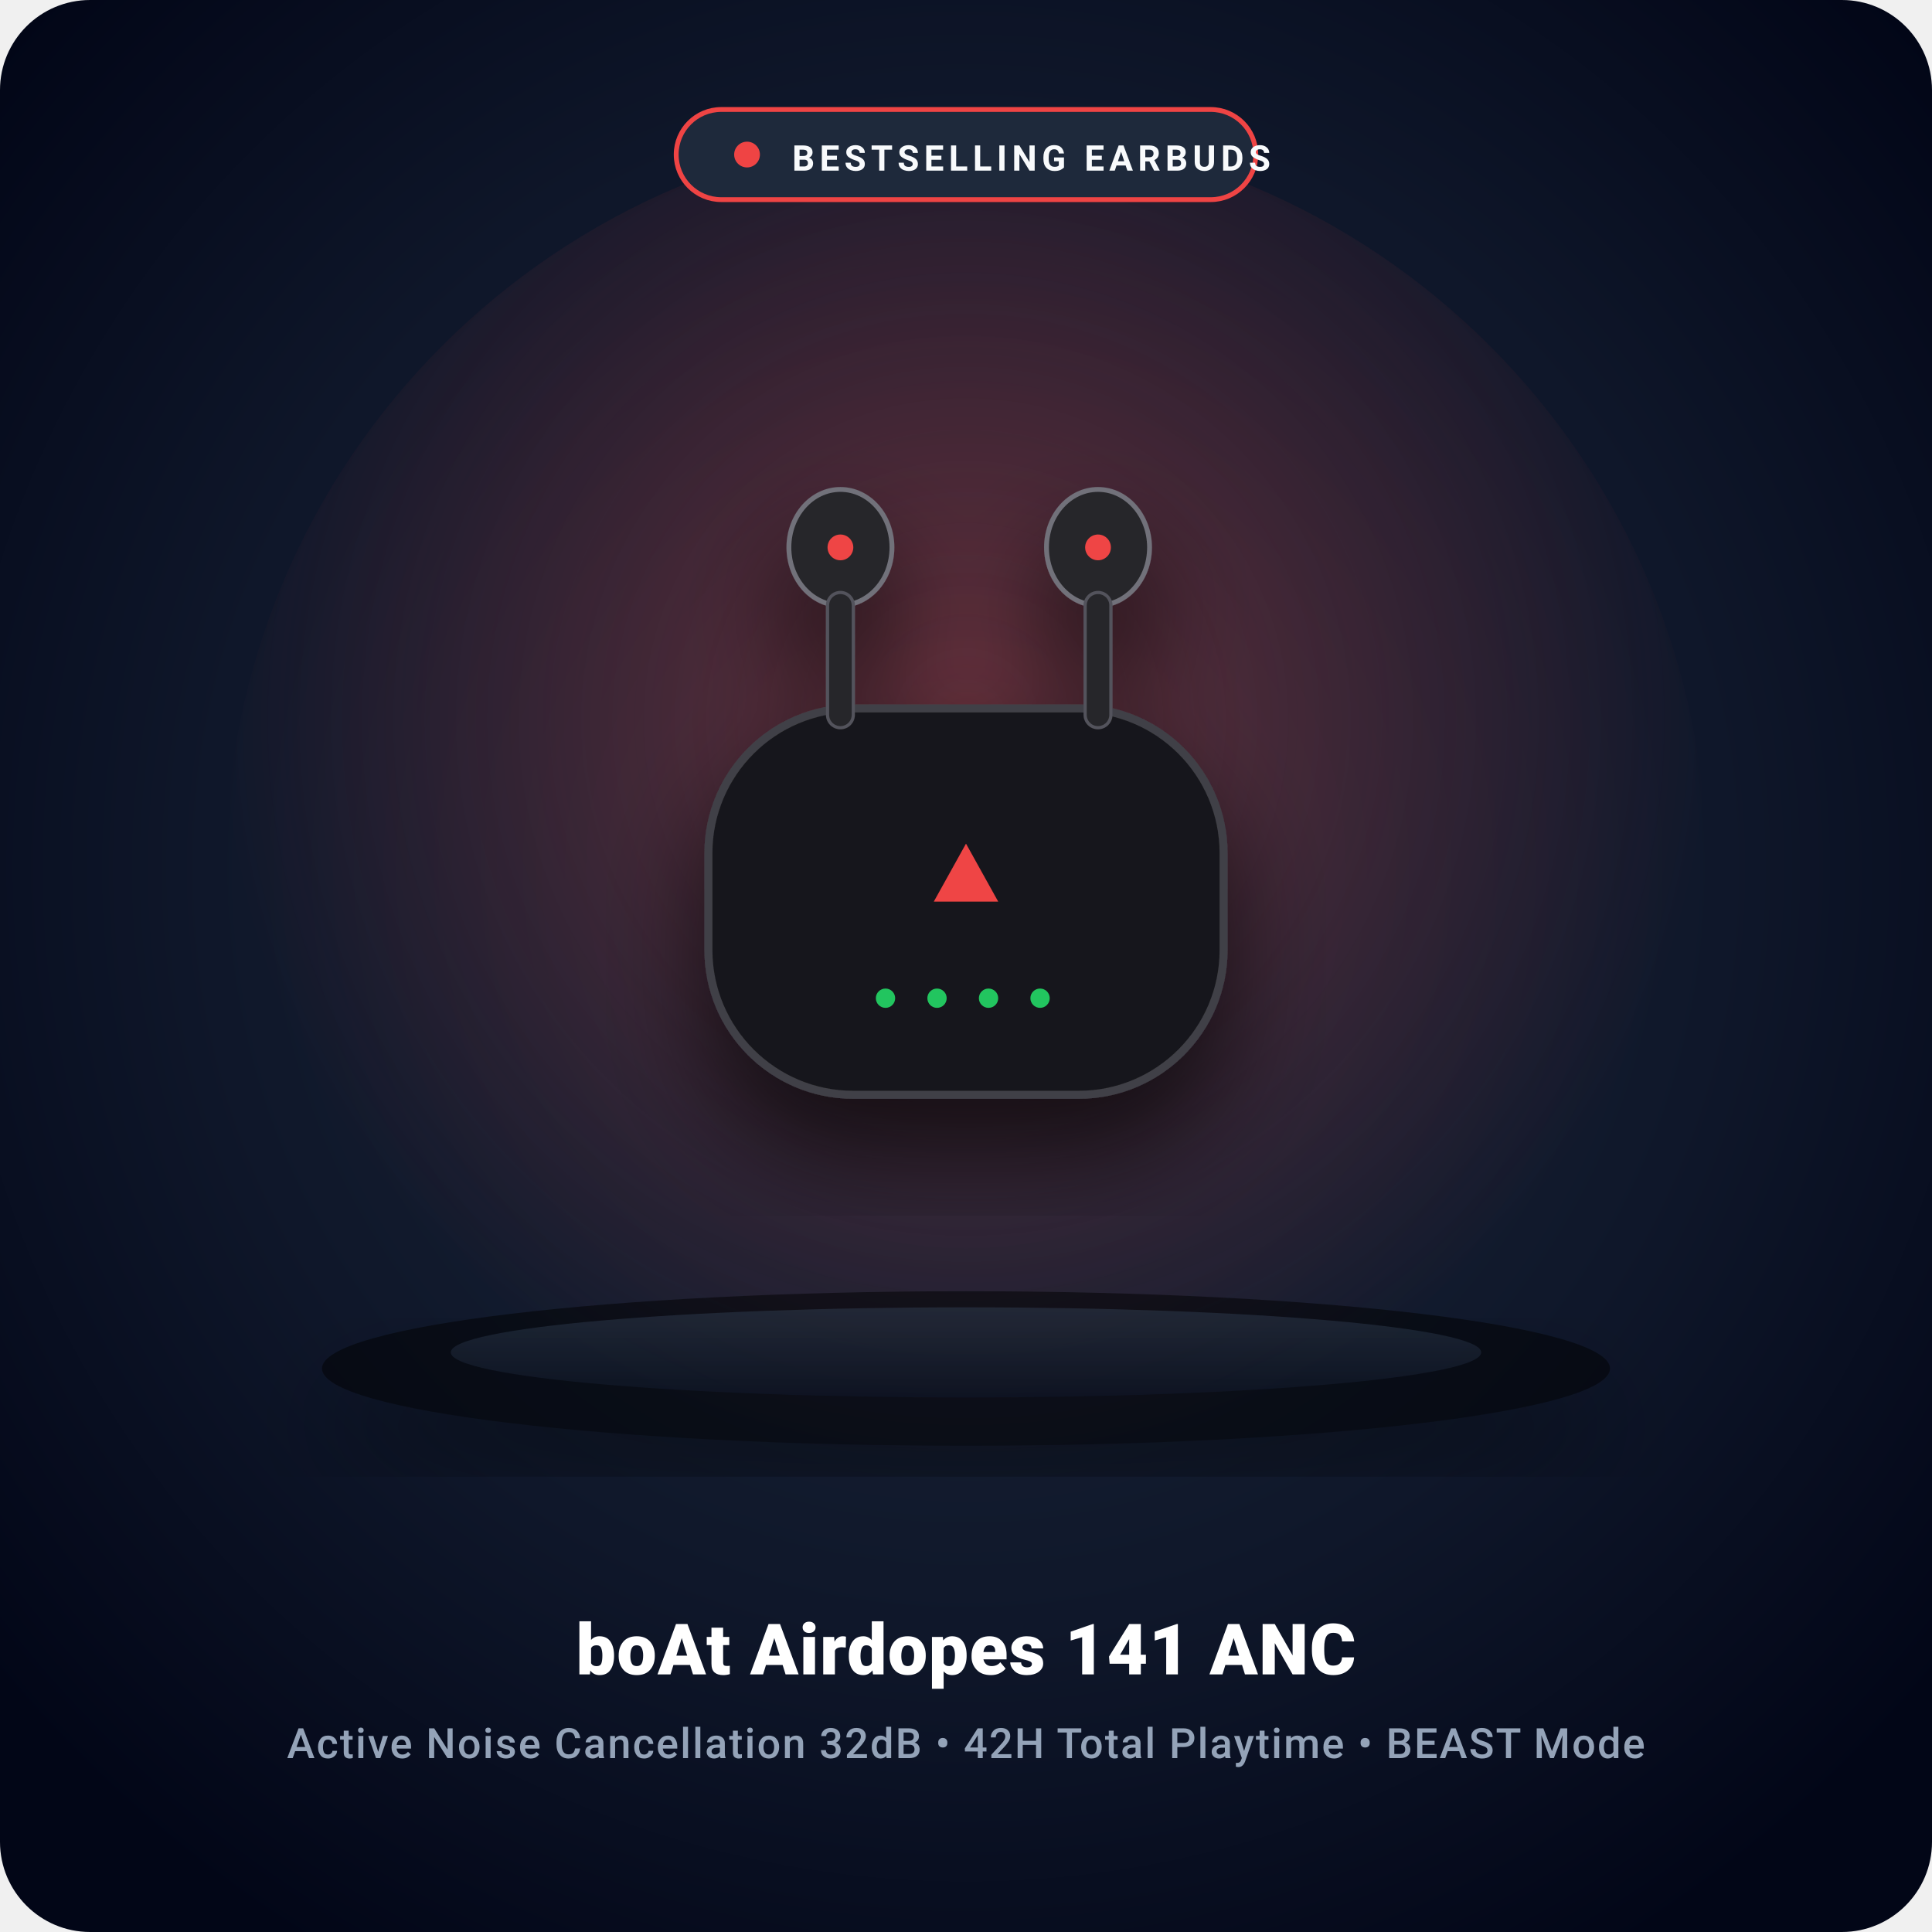
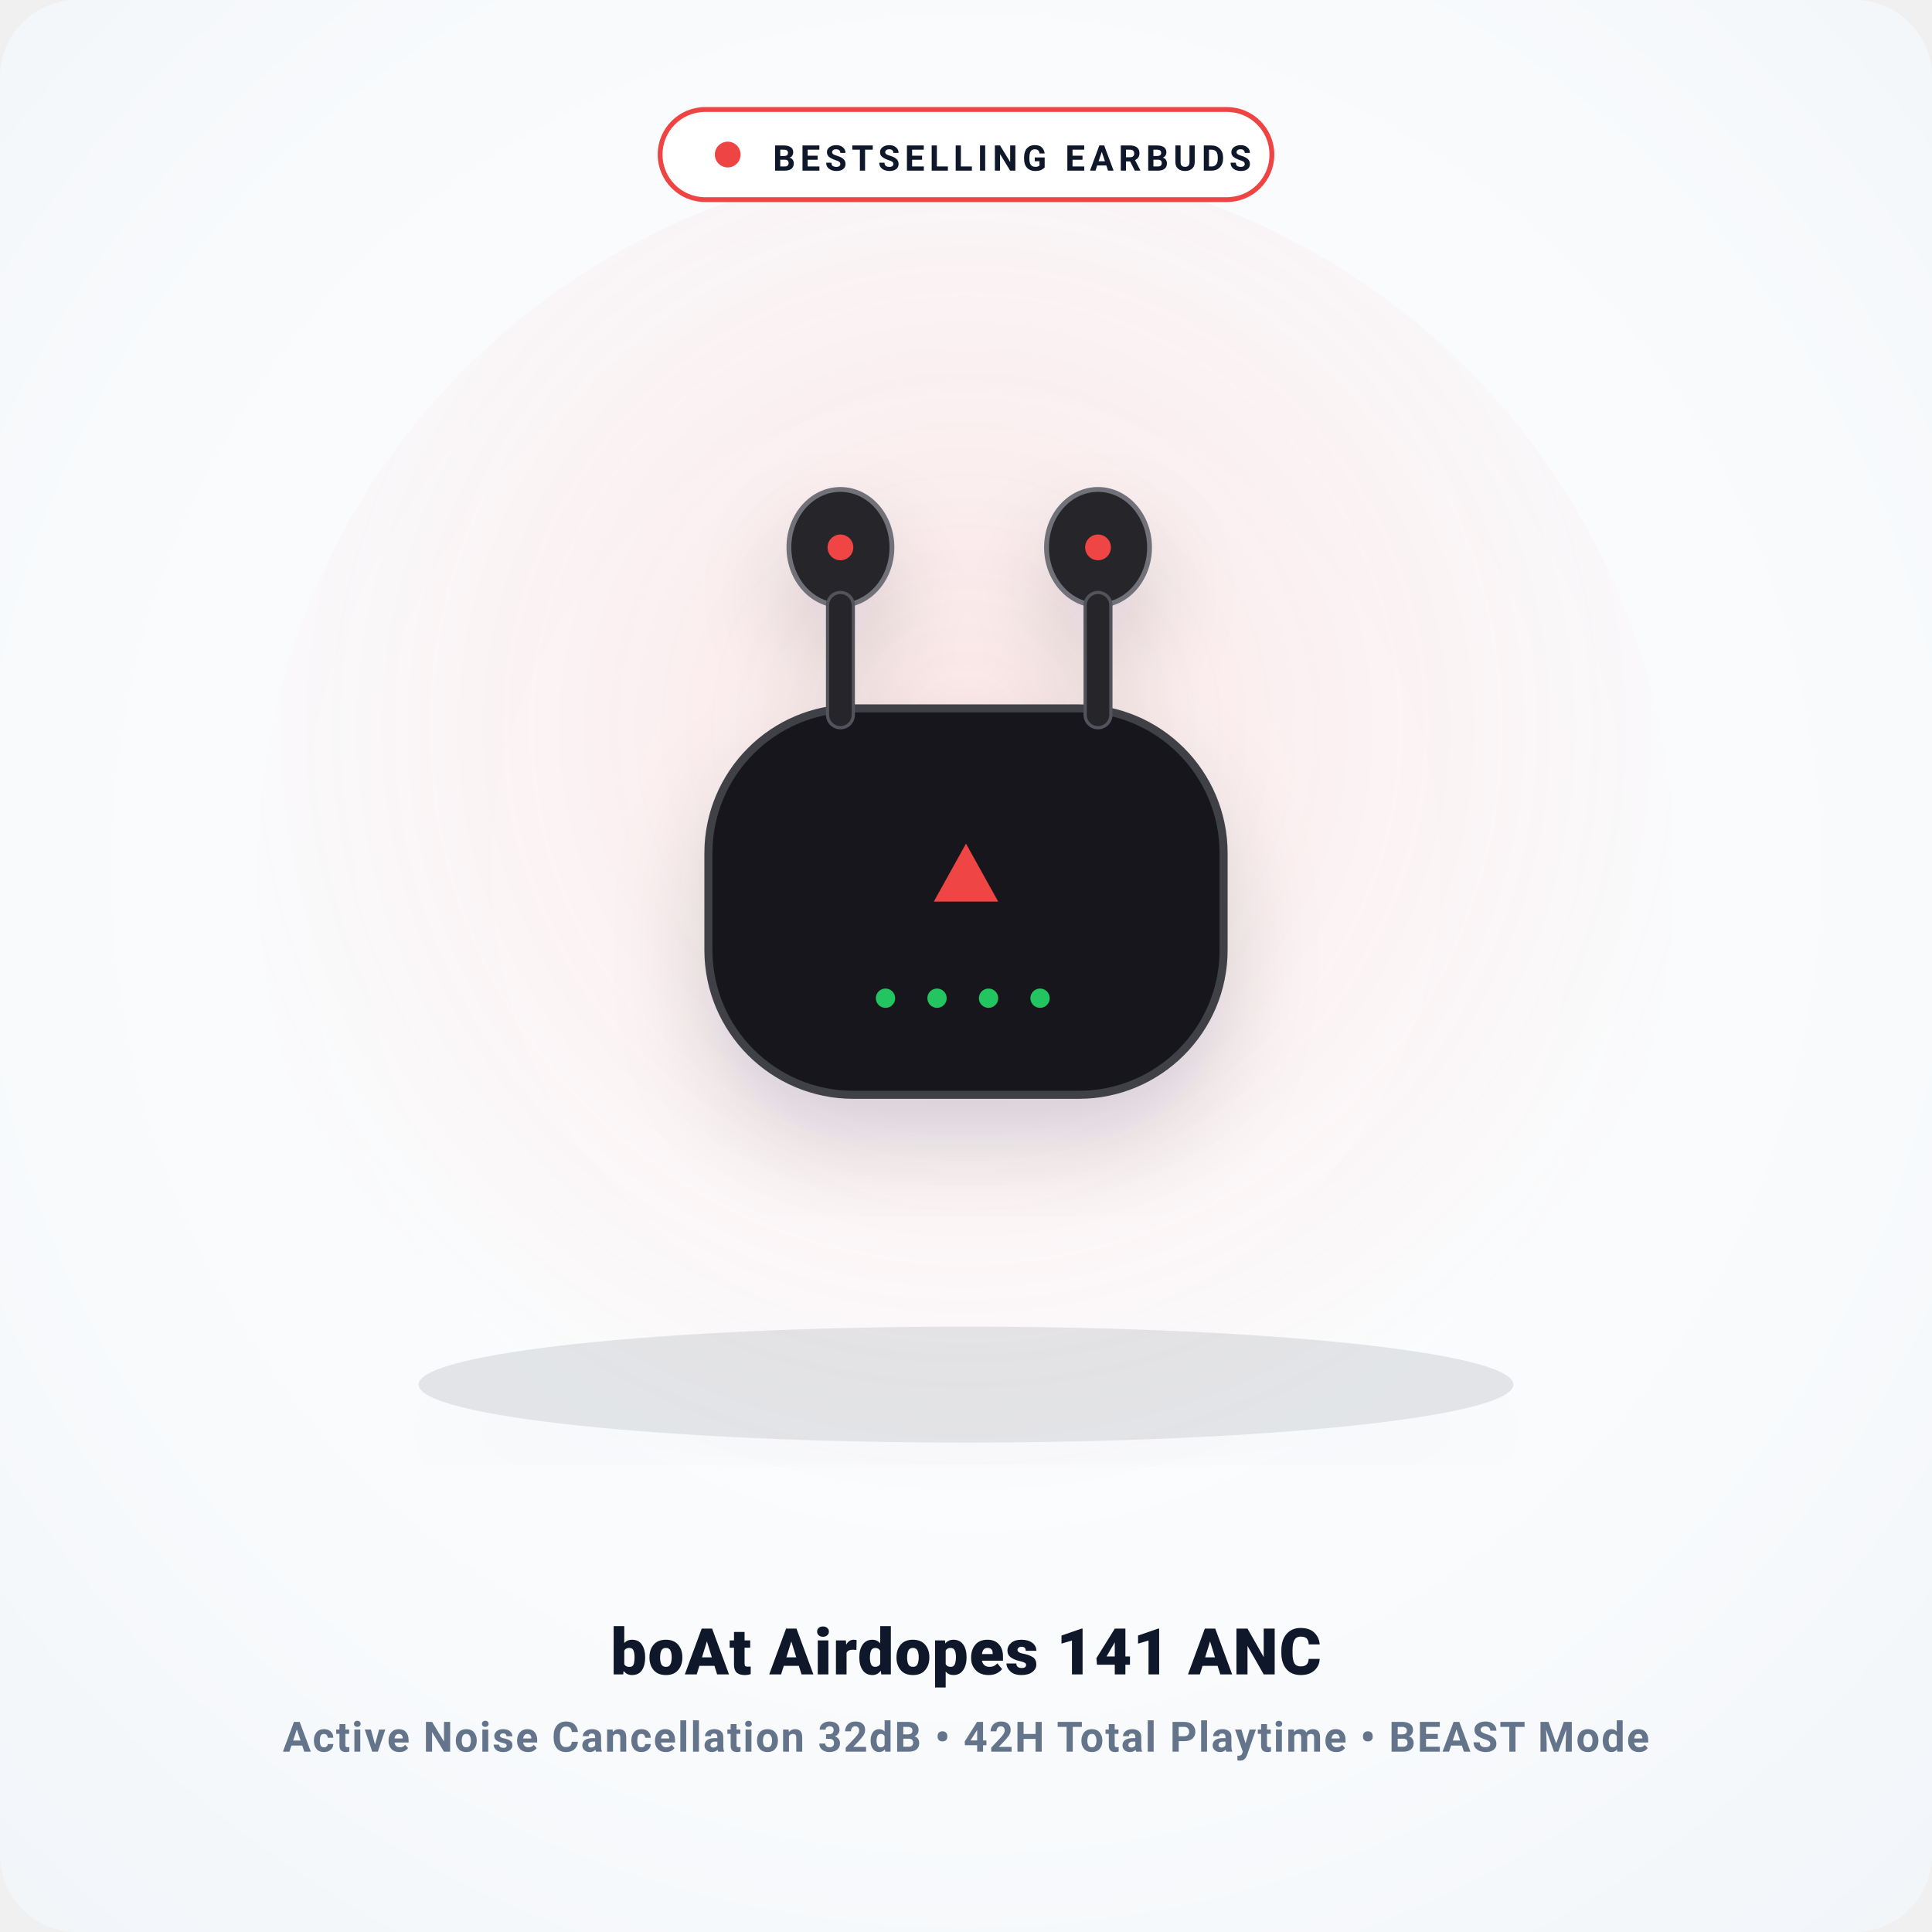
<svg xmlns="http://www.w3.org/2000/svg" viewBox="0 0 600 600" width="100%" height="100%">
  <defs>
-     <radialGradient id="bgGlow" cx="50%" cy="45%" r="65%">
-       <stop offset="0%" stop-color="#1e293b" />
-       <stop offset="60%" stop-color="#0f172a" />
-       <stop offset="100%" stop-color="#020617" />
+     <radialGradient id="bgGlow" cx="50%" cy="45%" r="75%">
+       <stop offset="0%" stop-color="#ffffff" />
+       <stop offset="65%" stop-color="#f8fafc" />
+       <stop offset="100%" stop-color="#f1f5f9" />
    </radialGradient>
-     <radialGradient id="spotlight" cx="50%" cy="40%" r="50%">
-       <stop offset="0%" stop-color="#ef4444" stop-opacity="0.35" />
+     <radialGradient id="spotlight" cx="50%" cy="40%" r="55%">
+       <stop offset="0%" stop-color="#ef4444" stop-opacity="0.12" />
      <stop offset="100%" stop-color="#ef4444" stop-opacity="0" />
    </radialGradient>
-     <linearGradient id="podiumGrad" x1="0%" y1="0%" x2="0%" y2="100%">
-       <stop offset="0%" stop-color="#334155" stop-opacity="0.8" />
-       <stop offset="100%" stop-color="#0f172a" stop-opacity="0.9" />
-     </linearGradient>
    <filter id="dropShadow" x="-20%" y="-20%" width="140%" height="140%">
-       <feDropShadow dx="0" dy="18" stdDeviation="16" flood-color="#000000" flood-opacity="0.65" />
-     </filter>
-     <filter id="softGlow" x="-20%" y="-20%" width="140%" height="140%">
-       <feGaussianBlur stdDeviation="8" result="blur" />
-       <feComposite in="SourceGraphic" in2="blur" operator="over" />
+       <feDropShadow dx="0" dy="14" stdDeviation="14" flood-color="#0f172a" flood-opacity="0.15" />
    </filter>
  </defs>
-   <rect width="600" height="600" fill="url(#bgGlow)" rx="28" />
-   <circle cx="300" cy="270" r="230" fill="url(#spotlight)" />
-   <ellipse cx="300" cy="425" rx="200" ry="24" fill="#000000" opacity="0.5" filter="url(#dropShadow)" />
-   <ellipse cx="300" cy="420" rx="160" ry="14" fill="url(#podiumGrad)" opacity="0.6" />
+   <rect width="600" height="600" fill="url(#bgGlow)" rx="24" />
+   <circle cx="300" cy="270" r="220" fill="url(#spotlight)" />
+   <ellipse cx="300" cy="430" rx="170" ry="18" fill="#0f172a" opacity="0.1" filter="url(#dropShadow)" />
  <g transform="translate(300, 48)">
-     <rect x="-90" y="-14" width="180" height="28" rx="14" fill="#1e293b" stroke="#ef4444" stroke-width="1.5" />
-     <circle cx="-68" cy="0" r="4" fill="#ef4444" />
-     <text x="-54" y="5" font-family="-apple-system, BlinkMacSystemFont, 'Segoe UI', Roboto, sans-serif" font-size="11" font-weight="700" fill="#f8fafc" letter-spacing="1.5">BESTSELLING EARBUDS</text>
+     <rect x="-95" y="-14" width="190" height="28" rx="14" fill="#ffffff" stroke="#ef4444" stroke-width="1.5" />
+     <circle cx="-74" cy="0" r="4" fill="#ef4444" />
+     <text x="-60" y="5" font-family="-apple-system, BlinkMacSystemFont, 'Segoe UI', Roboto, sans-serif" font-size="11" font-weight="700" fill="#0f172a" letter-spacing="1.5">BESTSELLING EARBUDS</text>
  </g>
  <g id="productArtwork" filter="url(#dropShadow)">
    <g transform="translate(200, 140)">
      <rect x="20" y="80" width="160" height="120" rx="45" fill="#18181b" stroke="#3f3f46" stroke-width="2.5" />
      <path d="M 90,140 L 100,122 L 110,140 Z" fill="#ef4444" />
      <g transform="translate(75, 170)">
        <circle cx="0" cy="0" r="3" fill="#22c55e" />
        <circle cx="16" cy="0" r="3" fill="#22c55e" />
        <circle cx="32" cy="0" r="3" fill="#22c55e" />
        <circle cx="48" cy="0" r="3" fill="#22c55e" />
      </g>
      <g transform="translate(45, 10)">
        <ellipse cx="16" cy="20" rx="16" ry="18" fill="#27272a" stroke="#71717a" stroke-width="1.5" />
        <rect x="12" y="34" width="8" height="42" rx="4" fill="#27272a" stroke="#52525b" stroke-width="1" />
        <circle cx="16" cy="20" r="4" fill="#ef4444" />
      </g>
      <g transform="translate(125, 10)">
        <ellipse cx="16" cy="20" rx="16" ry="18" fill="#27272a" stroke="#71717a" stroke-width="1.5" />
        <rect x="12" y="34" width="8" height="42" rx="4" fill="#27272a" stroke="#52525b" stroke-width="1" />
        <circle cx="16" cy="20" r="4" fill="#ef4444" />
      </g>
    </g>
  </g>
  <g transform="translate(300, 520)">
-     <text x="0" y="0" font-family="-apple-system, BlinkMacSystemFont, 'Segoe UI', Roboto, sans-serif" font-size="22" font-weight="800" fill="#ffffff" text-anchor="middle" letter-spacing="0.3">boAt Airdopes 141 ANC</text>
-     <text x="0" y="26" font-family="-apple-system, BlinkMacSystemFont, 'Segoe UI', Roboto, sans-serif" font-size="13" font-weight="500" fill="#94a3b8" text-anchor="middle" letter-spacing="0.5">Active Noise Cancellation 32dB • 42H Total Playtime • BEAST Mode</text>
+     <text x="0" y="0" font-family="-apple-system, BlinkMacSystemFont, 'Segoe UI', Roboto, sans-serif" font-size="20" font-weight="800" fill="#0f172a" text-anchor="middle" letter-spacing="0.3">boAt Airdopes 141 ANC</text>
+     <text x="0" y="24" font-family="-apple-system, BlinkMacSystemFont, 'Segoe UI', Roboto, sans-serif" font-size="13" font-weight="600" fill="#64748b" text-anchor="middle" letter-spacing="0.5">Active Noise Cancellation 32dB • 42H Total Playtime • BEAST Mode</text>
  </g>
</svg>
